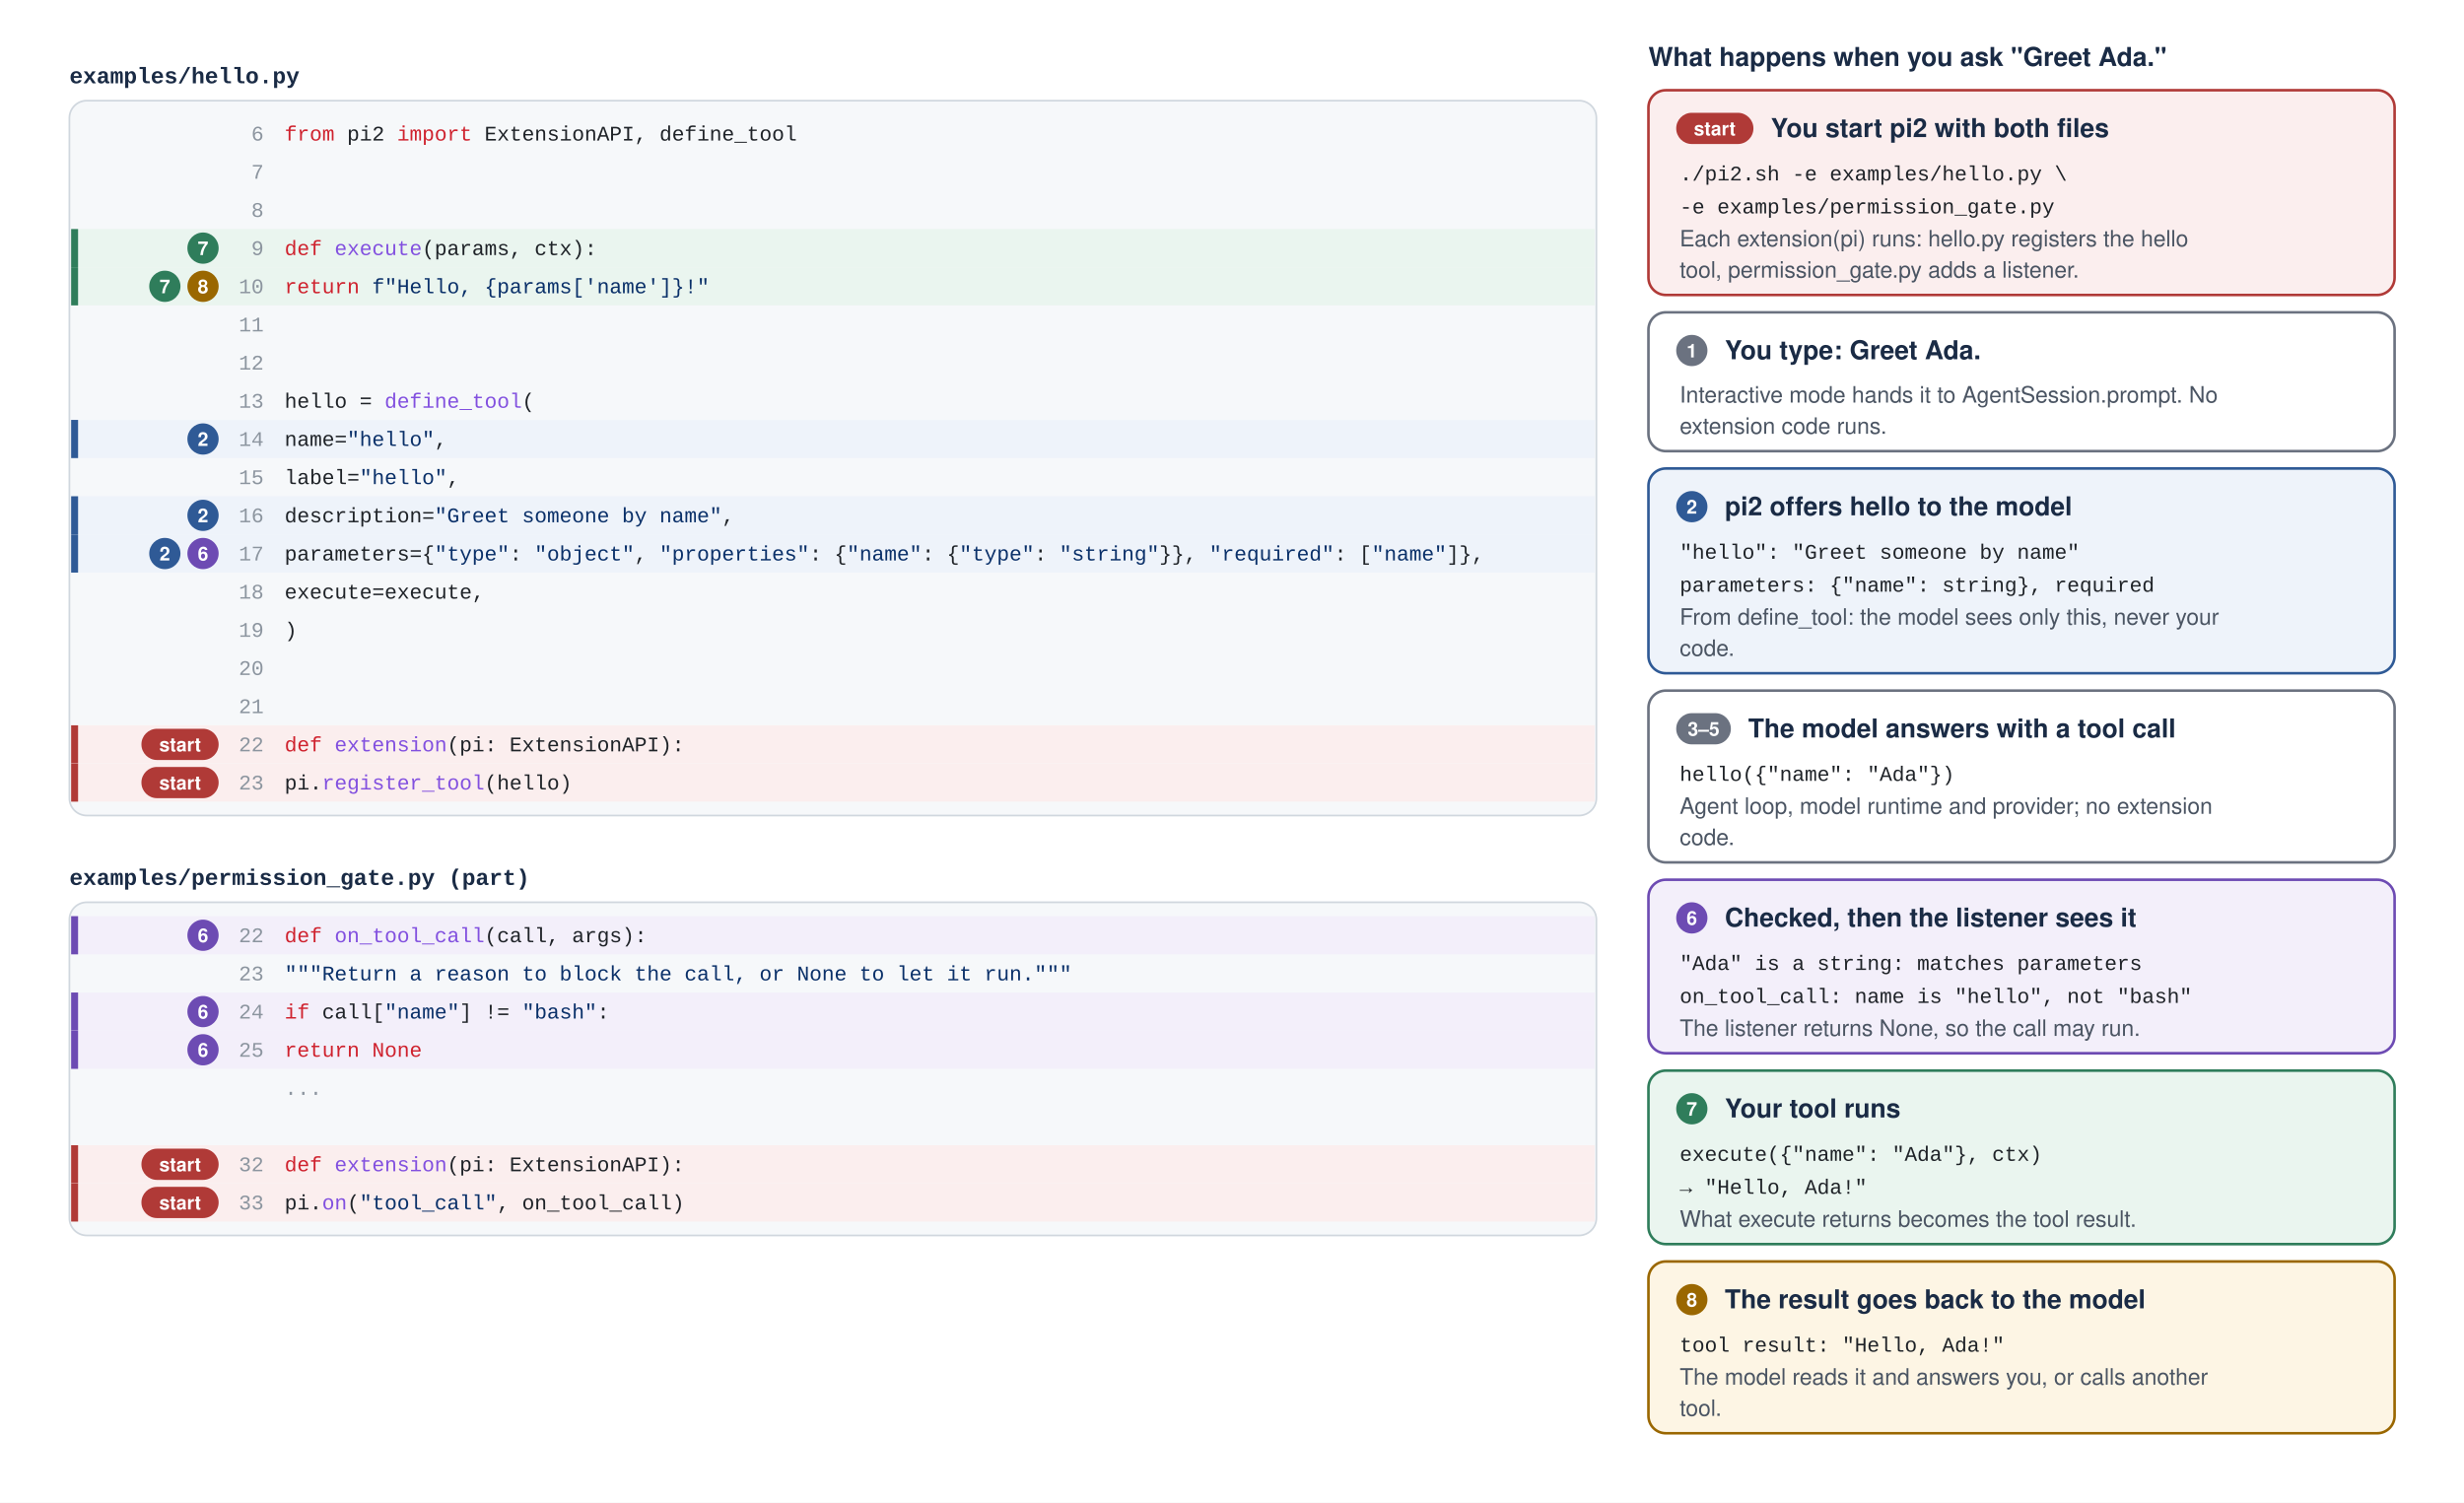
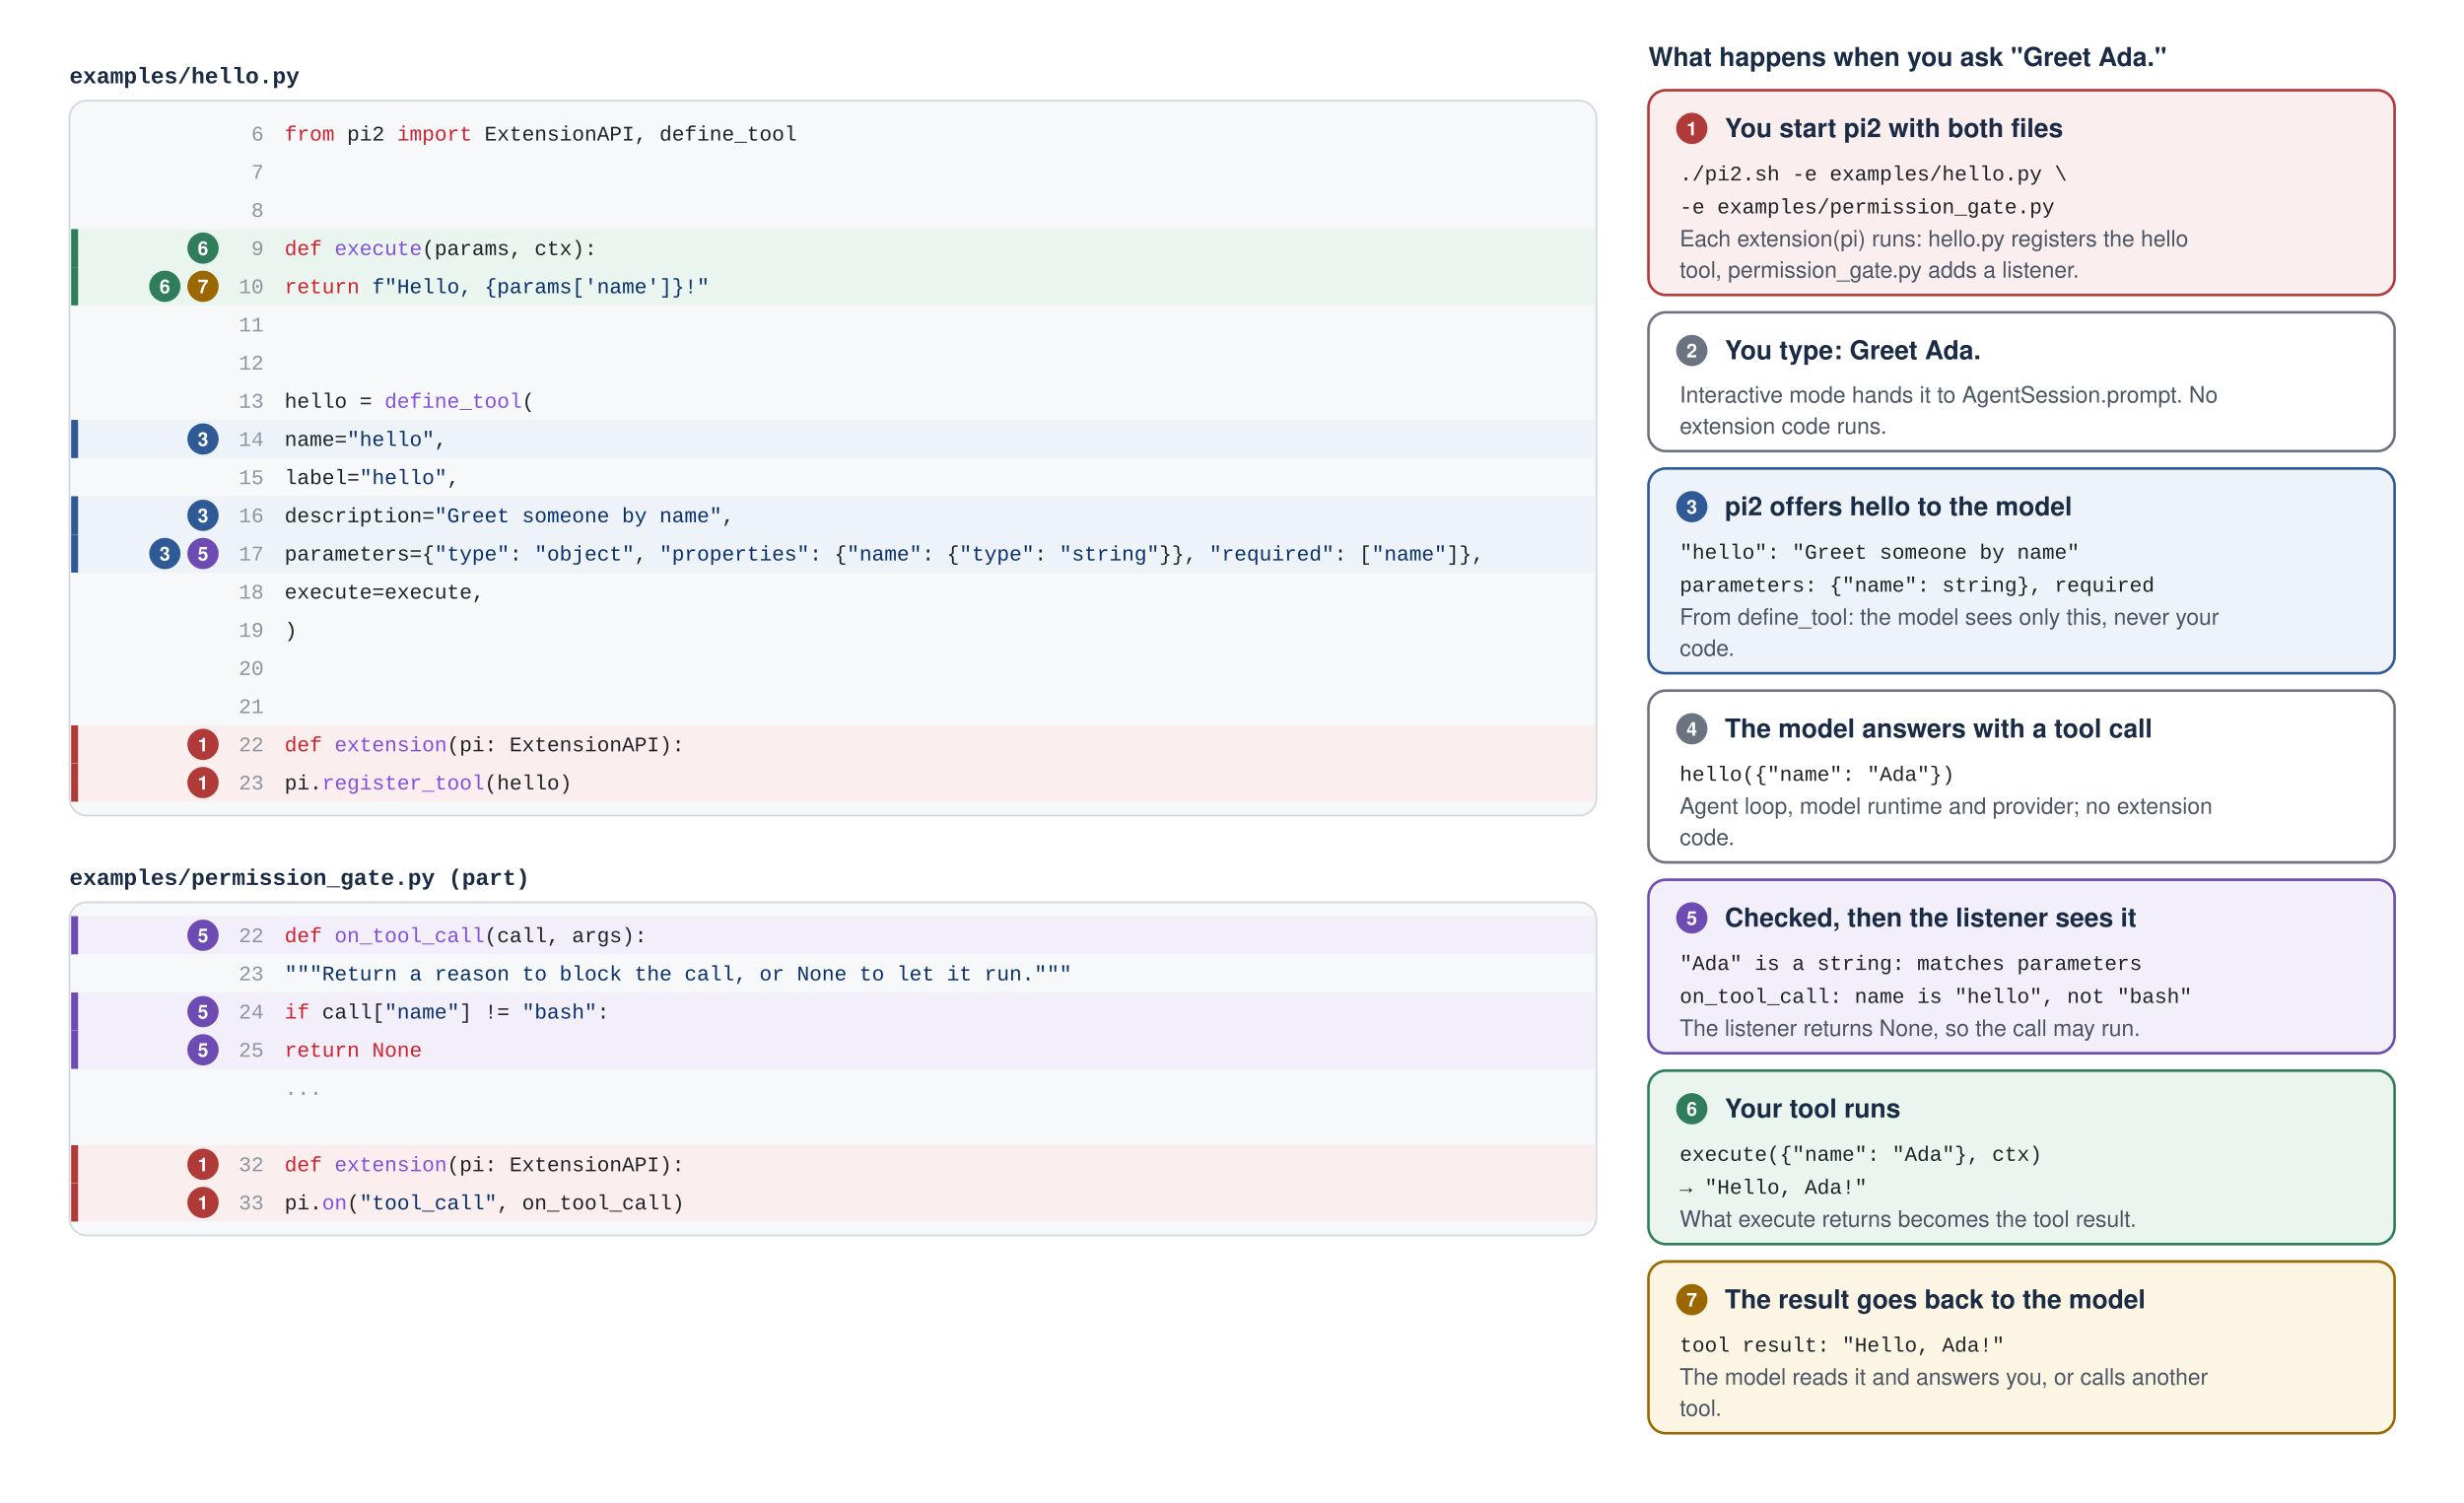
<svg xmlns="http://www.w3.org/2000/svg" width="1420" height="866" viewBox="0 0 1420 866" font-family="-apple-system, 'Segoe UI', Helvetica, Arial, sans-serif" font-size="14">
  <rect width="100%" height="100%" fill="#ffffff" />
  <text x="40" y="48" fill="#1a2b45" font-family="ui-monospace, SFMono-Regular, Menlo, Consolas, 'Liberation Mono', monospace" font-size="13" font-weight="700">examples/hello.py</text>
  <rect x="40" y="58" width="880" height="412" rx="10" fill="#f6f8fa" stroke="#d0d7de" />
  <text x="152" y="81" text-anchor="end" fill="#8c959f" font-family="ui-monospace, SFMono-Regular, Menlo, Consolas, 'Liberation Mono', monospace" font-size="12">6</text>
  <text x="164" y="81" fill="#1f2328" font-family="ui-monospace, SFMono-Regular, Menlo, Consolas, 'Liberation Mono', monospace" font-size="12">
    <tspan fill="#cf222e">from</tspan> pi2 <tspan fill="#cf222e">import</tspan> ExtensionAPI, define_tool</text>
  <text x="152" y="103" text-anchor="end" fill="#8c959f" font-family="ui-monospace, SFMono-Regular, Menlo, Consolas, 'Liberation Mono', monospace" font-size="12">7</text>
  <text x="164" y="103" fill="#1f2328" font-family="ui-monospace, SFMono-Regular, Menlo, Consolas, 'Liberation Mono', monospace" font-size="12" />
  <text x="152" y="125" text-anchor="end" fill="#8c959f" font-family="ui-monospace, SFMono-Regular, Menlo, Consolas, 'Liberation Mono', monospace" font-size="12">8</text>
  <text x="164" y="125" fill="#1f2328" font-family="ui-monospace, SFMono-Regular, Menlo, Consolas, 'Liberation Mono', monospace" font-size="12" />
  <rect x="41" y="132" width="878" height="22" fill="#eaf5ef" />
  <rect x="41" y="132" width="4" height="22" fill="#2f7d5b" />
  <rect x="108.0" y="134.0" width="18.0" height="18" rx="9" fill="#2f7d5b" />
-   <text x="117.0" y="147.0" text-anchor="middle" fill="#fff" font-family="-apple-system, 'Segoe UI', Helvetica, Arial, sans-serif" font-size="11" font-weight="700">7</text>
+   <text x="117.0" y="147.0" text-anchor="middle" fill="#fff" font-family="-apple-system, 'Segoe UI', Helvetica, Arial, sans-serif" font-size="11" font-weight="700">6</text>
  <text x="152" y="147" text-anchor="end" fill="#8c959f" font-family="ui-monospace, SFMono-Regular, Menlo, Consolas, 'Liberation Mono', monospace" font-size="12">9</text>
  <text x="164" y="147" fill="#1f2328" font-family="ui-monospace, SFMono-Regular, Menlo, Consolas, 'Liberation Mono', monospace" font-size="12">
    <tspan fill="#cf222e">def</tspan>
    <tspan fill="#8250df">execute</tspan>(params, ctx):</text>
  <rect x="41" y="154" width="878" height="22" fill="#eaf5ef" />
  <rect x="41" y="154" width="4" height="22" fill="#2f7d5b" />
  <rect x="108.0" y="156.0" width="18.0" height="18" rx="9" fill="#9a6700" />
-   <text x="117.0" y="169.0" text-anchor="middle" fill="#fff" font-family="-apple-system, 'Segoe UI', Helvetica, Arial, sans-serif" font-size="11" font-weight="700">8</text>
+   <text x="117.0" y="169.0" text-anchor="middle" fill="#fff" font-family="-apple-system, 'Segoe UI', Helvetica, Arial, sans-serif" font-size="11" font-weight="700">7</text>
  <rect x="86.0" y="156.0" width="18.0" height="18" rx="9" fill="#2f7d5b" />
-   <text x="95.0" y="169.0" text-anchor="middle" fill="#fff" font-family="-apple-system, 'Segoe UI', Helvetica, Arial, sans-serif" font-size="11" font-weight="700">7</text>
+   <text x="95.0" y="169.0" text-anchor="middle" fill="#fff" font-family="-apple-system, 'Segoe UI', Helvetica, Arial, sans-serif" font-size="11" font-weight="700">6</text>
  <text x="152" y="169" text-anchor="end" fill="#8c959f" font-family="ui-monospace, SFMono-Regular, Menlo, Consolas, 'Liberation Mono', monospace" font-size="12">10</text>
  <text x="164" y="169" fill="#1f2328" font-family="ui-monospace, SFMono-Regular, Menlo, Consolas, 'Liberation Mono', monospace" font-size="12">
    <tspan fill="#cf222e">return</tspan>
    <tspan fill="#0a3069">f"Hello, {params['name']}!"</tspan>
  </text>
  <text x="152" y="191" text-anchor="end" fill="#8c959f" font-family="ui-monospace, SFMono-Regular, Menlo, Consolas, 'Liberation Mono', monospace" font-size="12">11</text>
  <text x="164" y="191" fill="#1f2328" font-family="ui-monospace, SFMono-Regular, Menlo, Consolas, 'Liberation Mono', monospace" font-size="12" />
  <text x="152" y="213" text-anchor="end" fill="#8c959f" font-family="ui-monospace, SFMono-Regular, Menlo, Consolas, 'Liberation Mono', monospace" font-size="12">12</text>
  <text x="164" y="213" fill="#1f2328" font-family="ui-monospace, SFMono-Regular, Menlo, Consolas, 'Liberation Mono', monospace" font-size="12" />
  <text x="152" y="235" text-anchor="end" fill="#8c959f" font-family="ui-monospace, SFMono-Regular, Menlo, Consolas, 'Liberation Mono', monospace" font-size="12">13</text>
  <text x="164" y="235" fill="#1f2328" font-family="ui-monospace, SFMono-Regular, Menlo, Consolas, 'Liberation Mono', monospace" font-size="12">hello = <tspan fill="#8250df">define_tool</tspan>(</text>
  <rect x="41" y="242" width="878" height="22" fill="#eef3fa" />
  <rect x="41" y="242" width="4" height="22" fill="#2f5a96" />
  <rect x="108.0" y="244.0" width="18.0" height="18" rx="9" fill="#2f5a96" />
-   <text x="117.0" y="257.0" text-anchor="middle" fill="#fff" font-family="-apple-system, 'Segoe UI', Helvetica, Arial, sans-serif" font-size="11" font-weight="700">2</text>
+   <text x="117.0" y="257.0" text-anchor="middle" fill="#fff" font-family="-apple-system, 'Segoe UI', Helvetica, Arial, sans-serif" font-size="11" font-weight="700">3</text>
  <text x="152" y="257" text-anchor="end" fill="#8c959f" font-family="ui-monospace, SFMono-Regular, Menlo, Consolas, 'Liberation Mono', monospace" font-size="12">14</text>
  <text x="164" y="257" fill="#1f2328" font-family="ui-monospace, SFMono-Regular, Menlo, Consolas, 'Liberation Mono', monospace" font-size="12">    name=<tspan fill="#0a3069">"hello"</tspan>,</text>
  <text x="152" y="279" text-anchor="end" fill="#8c959f" font-family="ui-monospace, SFMono-Regular, Menlo, Consolas, 'Liberation Mono', monospace" font-size="12">15</text>
  <text x="164" y="279" fill="#1f2328" font-family="ui-monospace, SFMono-Regular, Menlo, Consolas, 'Liberation Mono', monospace" font-size="12">    label=<tspan fill="#0a3069">"hello"</tspan>,</text>
  <rect x="41" y="286" width="878" height="22" fill="#eef3fa" />
  <rect x="41" y="286" width="4" height="22" fill="#2f5a96" />
  <rect x="108.0" y="288.0" width="18.0" height="18" rx="9" fill="#2f5a96" />
-   <text x="117.0" y="301.0" text-anchor="middle" fill="#fff" font-family="-apple-system, 'Segoe UI', Helvetica, Arial, sans-serif" font-size="11" font-weight="700">2</text>
+   <text x="117.0" y="301.0" text-anchor="middle" fill="#fff" font-family="-apple-system, 'Segoe UI', Helvetica, Arial, sans-serif" font-size="11" font-weight="700">3</text>
  <text x="152" y="301" text-anchor="end" fill="#8c959f" font-family="ui-monospace, SFMono-Regular, Menlo, Consolas, 'Liberation Mono', monospace" font-size="12">16</text>
  <text x="164" y="301" fill="#1f2328" font-family="ui-monospace, SFMono-Regular, Menlo, Consolas, 'Liberation Mono', monospace" font-size="12">    description=<tspan fill="#0a3069">"Greet someone by name"</tspan>,</text>
  <rect x="41" y="308" width="878" height="22" fill="#eef3fa" />
  <rect x="41" y="308" width="4" height="22" fill="#2f5a96" />
  <rect x="108.0" y="310.0" width="18.0" height="18" rx="9" fill="#6d4bb3" />
-   <text x="117.0" y="323.0" text-anchor="middle" fill="#fff" font-family="-apple-system, 'Segoe UI', Helvetica, Arial, sans-serif" font-size="11" font-weight="700">6</text>
+   <text x="117.0" y="323.0" text-anchor="middle" fill="#fff" font-family="-apple-system, 'Segoe UI', Helvetica, Arial, sans-serif" font-size="11" font-weight="700">5</text>
  <rect x="86.0" y="310.0" width="18.0" height="18" rx="9" fill="#2f5a96" />
-   <text x="95.0" y="323.0" text-anchor="middle" fill="#fff" font-family="-apple-system, 'Segoe UI', Helvetica, Arial, sans-serif" font-size="11" font-weight="700">2</text>
+   <text x="95.0" y="323.0" text-anchor="middle" fill="#fff" font-family="-apple-system, 'Segoe UI', Helvetica, Arial, sans-serif" font-size="11" font-weight="700">3</text>
  <text x="152" y="323" text-anchor="end" fill="#8c959f" font-family="ui-monospace, SFMono-Regular, Menlo, Consolas, 'Liberation Mono', monospace" font-size="12">17</text>
  <text x="164" y="323" fill="#1f2328" font-family="ui-monospace, SFMono-Regular, Menlo, Consolas, 'Liberation Mono', monospace" font-size="12">    parameters={<tspan fill="#0a3069">"type"</tspan>: <tspan fill="#0a3069">"object"</tspan>, <tspan fill="#0a3069">"properties"</tspan>: {<tspan fill="#0a3069">"name"</tspan>: {<tspan fill="#0a3069">"type"</tspan>: <tspan fill="#0a3069">"string"</tspan>}}, <tspan fill="#0a3069">"required"</tspan>: [<tspan fill="#0a3069">"name"</tspan>]},</text>
  <text x="152" y="345" text-anchor="end" fill="#8c959f" font-family="ui-monospace, SFMono-Regular, Menlo, Consolas, 'Liberation Mono', monospace" font-size="12">18</text>
  <text x="164" y="345" fill="#1f2328" font-family="ui-monospace, SFMono-Regular, Menlo, Consolas, 'Liberation Mono', monospace" font-size="12">    execute=execute,</text>
  <text x="152" y="367" text-anchor="end" fill="#8c959f" font-family="ui-monospace, SFMono-Regular, Menlo, Consolas, 'Liberation Mono', monospace" font-size="12">19</text>
  <text x="164" y="367" fill="#1f2328" font-family="ui-monospace, SFMono-Regular, Menlo, Consolas, 'Liberation Mono', monospace" font-size="12">)</text>
  <text x="152" y="389" text-anchor="end" fill="#8c959f" font-family="ui-monospace, SFMono-Regular, Menlo, Consolas, 'Liberation Mono', monospace" font-size="12">20</text>
  <text x="164" y="389" fill="#1f2328" font-family="ui-monospace, SFMono-Regular, Menlo, Consolas, 'Liberation Mono', monospace" font-size="12" />
  <text x="152" y="411" text-anchor="end" fill="#8c959f" font-family="ui-monospace, SFMono-Regular, Menlo, Consolas, 'Liberation Mono', monospace" font-size="12">21</text>
  <text x="164" y="411" fill="#1f2328" font-family="ui-monospace, SFMono-Regular, Menlo, Consolas, 'Liberation Mono', monospace" font-size="12" />
  <rect x="41" y="418" width="878" height="22" fill="#fbeeee" />
  <rect x="41" y="418" width="4" height="22" fill="#b03a37" />
-   <rect x="81.5" y="420.0" width="44.5" height="18" rx="9" fill="#b03a37" />
-   <text x="103.8" y="433.0" text-anchor="middle" fill="#fff" font-family="-apple-system, 'Segoe UI', Helvetica, Arial, sans-serif" font-size="11" font-weight="700">start</text>
+   <rect x="108.0" y="420.0" width="18.0" height="18" rx="9" fill="#b03a37" />
+   <text x="117.0" y="433.0" text-anchor="middle" fill="#fff" font-family="-apple-system, 'Segoe UI', Helvetica, Arial, sans-serif" font-size="11" font-weight="700">1</text>
  <text x="152" y="433" text-anchor="end" fill="#8c959f" font-family="ui-monospace, SFMono-Regular, Menlo, Consolas, 'Liberation Mono', monospace" font-size="12">22</text>
  <text x="164" y="433" fill="#1f2328" font-family="ui-monospace, SFMono-Regular, Menlo, Consolas, 'Liberation Mono', monospace" font-size="12">
    <tspan fill="#cf222e">def</tspan>
    <tspan fill="#8250df">extension</tspan>(pi: ExtensionAPI):</text>
  <rect x="41" y="440" width="878" height="22" fill="#fbeeee" />
  <rect x="41" y="440" width="4" height="22" fill="#b03a37" />
-   <rect x="81.5" y="442.0" width="44.5" height="18" rx="9" fill="#b03a37" />
-   <text x="103.8" y="455.0" text-anchor="middle" fill="#fff" font-family="-apple-system, 'Segoe UI', Helvetica, Arial, sans-serif" font-size="11" font-weight="700">start</text>
+   <rect x="108.0" y="442.0" width="18.0" height="18" rx="9" fill="#b03a37" />
+   <text x="117.0" y="455.0" text-anchor="middle" fill="#fff" font-family="-apple-system, 'Segoe UI', Helvetica, Arial, sans-serif" font-size="11" font-weight="700">1</text>
  <text x="152" y="455" text-anchor="end" fill="#8c959f" font-family="ui-monospace, SFMono-Regular, Menlo, Consolas, 'Liberation Mono', monospace" font-size="12">23</text>
  <text x="164" y="455" fill="#1f2328" font-family="ui-monospace, SFMono-Regular, Menlo, Consolas, 'Liberation Mono', monospace" font-size="12">    pi.<tspan fill="#8250df">register_tool</tspan>(hello)</text>
  <text x="40" y="510" fill="#1a2b45" font-family="ui-monospace, SFMono-Regular, Menlo, Consolas, 'Liberation Mono', monospace" font-size="13" font-weight="700">examples/permission_gate.py (part)</text>
  <rect x="40" y="520" width="880" height="192" rx="10" fill="#f6f8fa" stroke="#d0d7de" />
  <rect x="41" y="528" width="878" height="22" fill="#f3effa" />
  <rect x="41" y="528" width="4" height="22" fill="#6d4bb3" />
  <rect x="108.0" y="530.0" width="18.0" height="18" rx="9" fill="#6d4bb3" />
-   <text x="117.0" y="543.0" text-anchor="middle" fill="#fff" font-family="-apple-system, 'Segoe UI', Helvetica, Arial, sans-serif" font-size="11" font-weight="700">6</text>
+   <text x="117.0" y="543.0" text-anchor="middle" fill="#fff" font-family="-apple-system, 'Segoe UI', Helvetica, Arial, sans-serif" font-size="11" font-weight="700">5</text>
  <text x="152" y="543" text-anchor="end" fill="#8c959f" font-family="ui-monospace, SFMono-Regular, Menlo, Consolas, 'Liberation Mono', monospace" font-size="12">22</text>
  <text x="164" y="543" fill="#1f2328" font-family="ui-monospace, SFMono-Regular, Menlo, Consolas, 'Liberation Mono', monospace" font-size="12">
    <tspan fill="#cf222e">def</tspan>
    <tspan fill="#8250df">on_tool_call</tspan>(call, args):</text>
  <text x="152" y="565" text-anchor="end" fill="#8c959f" font-family="ui-monospace, SFMono-Regular, Menlo, Consolas, 'Liberation Mono', monospace" font-size="12">23</text>
  <text x="164" y="565" fill="#1f2328" font-family="ui-monospace, SFMono-Regular, Menlo, Consolas, 'Liberation Mono', monospace" font-size="12">
    <tspan fill="#0a3069">"""Return a reason to block the call, or None to let it run."""</tspan>
  </text>
  <rect x="41" y="572" width="878" height="22" fill="#f3effa" />
  <rect x="41" y="572" width="4" height="22" fill="#6d4bb3" />
  <rect x="108.0" y="574.0" width="18.0" height="18" rx="9" fill="#6d4bb3" />
-   <text x="117.0" y="587.0" text-anchor="middle" fill="#fff" font-family="-apple-system, 'Segoe UI', Helvetica, Arial, sans-serif" font-size="11" font-weight="700">6</text>
+   <text x="117.0" y="587.0" text-anchor="middle" fill="#fff" font-family="-apple-system, 'Segoe UI', Helvetica, Arial, sans-serif" font-size="11" font-weight="700">5</text>
  <text x="152" y="587" text-anchor="end" fill="#8c959f" font-family="ui-monospace, SFMono-Regular, Menlo, Consolas, 'Liberation Mono', monospace" font-size="12">24</text>
  <text x="164" y="587" fill="#1f2328" font-family="ui-monospace, SFMono-Regular, Menlo, Consolas, 'Liberation Mono', monospace" font-size="12">
    <tspan fill="#cf222e">if</tspan> call[<tspan fill="#0a3069">"name"</tspan>] != <tspan fill="#0a3069">"bash"</tspan>:</text>
  <rect x="41" y="594" width="878" height="22" fill="#f3effa" />
  <rect x="41" y="594" width="4" height="22" fill="#6d4bb3" />
  <rect x="108.0" y="596.0" width="18.0" height="18" rx="9" fill="#6d4bb3" />
-   <text x="117.0" y="609.0" text-anchor="middle" fill="#fff" font-family="-apple-system, 'Segoe UI', Helvetica, Arial, sans-serif" font-size="11" font-weight="700">6</text>
+   <text x="117.0" y="609.0" text-anchor="middle" fill="#fff" font-family="-apple-system, 'Segoe UI', Helvetica, Arial, sans-serif" font-size="11" font-weight="700">5</text>
  <text x="152" y="609" text-anchor="end" fill="#8c959f" font-family="ui-monospace, SFMono-Regular, Menlo, Consolas, 'Liberation Mono', monospace" font-size="12">25</text>
  <text x="164" y="609" fill="#1f2328" font-family="ui-monospace, SFMono-Regular, Menlo, Consolas, 'Liberation Mono', monospace" font-size="12">
    <tspan fill="#cf222e">return</tspan>
    <tspan fill="#cf222e">None</tspan>
  </text>
  <text x="164" y="631" fill="#8c959f" font-family="ui-monospace, SFMono-Regular, Menlo, Consolas, 'Liberation Mono', monospace" font-size="12">    ...</text>
  <text x="164" y="653" fill="#8c959f" font-family="ui-monospace, SFMono-Regular, Menlo, Consolas, 'Liberation Mono', monospace" font-size="12" />
  <rect x="41" y="660" width="878" height="22" fill="#fbeeee" />
  <rect x="41" y="660" width="4" height="22" fill="#b03a37" />
-   <rect x="81.5" y="662.0" width="44.5" height="18" rx="9" fill="#b03a37" />
-   <text x="103.8" y="675.0" text-anchor="middle" fill="#fff" font-family="-apple-system, 'Segoe UI', Helvetica, Arial, sans-serif" font-size="11" font-weight="700">start</text>
+   <rect x="108.0" y="662.0" width="18.0" height="18" rx="9" fill="#b03a37" />
+   <text x="117.0" y="675.0" text-anchor="middle" fill="#fff" font-family="-apple-system, 'Segoe UI', Helvetica, Arial, sans-serif" font-size="11" font-weight="700">1</text>
  <text x="152" y="675" text-anchor="end" fill="#8c959f" font-family="ui-monospace, SFMono-Regular, Menlo, Consolas, 'Liberation Mono', monospace" font-size="12">32</text>
  <text x="164" y="675" fill="#1f2328" font-family="ui-monospace, SFMono-Regular, Menlo, Consolas, 'Liberation Mono', monospace" font-size="12">
    <tspan fill="#cf222e">def</tspan>
    <tspan fill="#8250df">extension</tspan>(pi: ExtensionAPI):</text>
  <rect x="41" y="682" width="878" height="22" fill="#fbeeee" />
  <rect x="41" y="682" width="4" height="22" fill="#b03a37" />
-   <rect x="81.5" y="684.0" width="44.5" height="18" rx="9" fill="#b03a37" />
-   <text x="103.8" y="697.0" text-anchor="middle" fill="#fff" font-family="-apple-system, 'Segoe UI', Helvetica, Arial, sans-serif" font-size="11" font-weight="700">start</text>
+   <rect x="108.0" y="684.0" width="18.0" height="18" rx="9" fill="#b03a37" />
+   <text x="117.0" y="697.0" text-anchor="middle" fill="#fff" font-family="-apple-system, 'Segoe UI', Helvetica, Arial, sans-serif" font-size="11" font-weight="700">1</text>
  <text x="152" y="697" text-anchor="end" fill="#8c959f" font-family="ui-monospace, SFMono-Regular, Menlo, Consolas, 'Liberation Mono', monospace" font-size="12">33</text>
  <text x="164" y="697" fill="#1f2328" font-family="ui-monospace, SFMono-Regular, Menlo, Consolas, 'Liberation Mono', monospace" font-size="12">    pi.<tspan fill="#8250df">on</tspan>(<tspan fill="#0a3069">"tool_call"</tspan>, on_tool_call)</text>
  <text x="950" y="38" fill="#1a2b45" font-family="-apple-system, 'Segoe UI', Helvetica, Arial, sans-serif" font-size="15" font-weight="700">What happens when you ask "Greet Ada."</text>
  <rect x="950" y="52" width="430" height="118" rx="10" fill="#fbeeee" stroke="#b03a37" stroke-width="1.5" />
-   <rect x="966.0" y="65" width="44.5" height="18" rx="9" fill="#b03a37" />
-   <text x="988.2" y="78" text-anchor="middle" fill="#fff" font-family="-apple-system, 'Segoe UI', Helvetica, Arial, sans-serif" font-size="11" font-weight="700">start</text>
-   <text x="1020.5" y="79" fill="#1a2b45" font-family="-apple-system, 'Segoe UI', Helvetica, Arial, sans-serif" font-size="15" font-weight="700">You start pi2 with both files</text>
+   <rect x="966.0" y="65" width="18.0" height="18" rx="9" fill="#b03a37" />
+   <text x="975.0" y="78" text-anchor="middle" fill="#fff" font-family="-apple-system, 'Segoe UI', Helvetica, Arial, sans-serif" font-size="11" font-weight="700">1</text>
+   <text x="994" y="79" fill="#1a2b45" font-family="-apple-system, 'Segoe UI', Helvetica, Arial, sans-serif" font-size="15" font-weight="700">You start pi2 with both files</text>
  <text x="968" y="104" fill="#1f2328" font-family="ui-monospace, SFMono-Regular, Menlo, Consolas, 'Liberation Mono', monospace" font-size="12">./pi2.sh -e examples/hello.py \</text>
  <text x="968" y="123" fill="#1f2328" font-family="ui-monospace, SFMono-Regular, Menlo, Consolas, 'Liberation Mono', monospace" font-size="12">  -e examples/permission_gate.py</text>
  <text x="968" y="142" fill="#4b5563" font-family="-apple-system, 'Segoe UI', Helvetica, Arial, sans-serif" font-size="13">Each extension(pi) runs: hello.py registers the hello</text>
  <text x="968" y="160" fill="#4b5563" font-family="-apple-system, 'Segoe UI', Helvetica, Arial, sans-serif" font-size="13">tool, permission_gate.py adds a listener.</text>
  <rect x="950" y="180" width="430" height="80" rx="10" fill="#ffffff" stroke="#6b7280" stroke-width="1.5" />
  <rect x="966.0" y="193" width="18.0" height="18" rx="9" fill="#6b7280" />
-   <text x="975.0" y="206" text-anchor="middle" fill="#fff" font-family="-apple-system, 'Segoe UI', Helvetica, Arial, sans-serif" font-size="11" font-weight="700">1</text>
+   <text x="975.0" y="206" text-anchor="middle" fill="#fff" font-family="-apple-system, 'Segoe UI', Helvetica, Arial, sans-serif" font-size="11" font-weight="700">2</text>
  <text x="994" y="207" fill="#1a2b45" font-family="-apple-system, 'Segoe UI', Helvetica, Arial, sans-serif" font-size="15" font-weight="700">You type: Greet Ada.</text>
  <text x="968" y="232" fill="#4b5563" font-family="-apple-system, 'Segoe UI', Helvetica, Arial, sans-serif" font-size="13">Interactive mode hands it to AgentSession.prompt. No</text>
  <text x="968" y="250" fill="#4b5563" font-family="-apple-system, 'Segoe UI', Helvetica, Arial, sans-serif" font-size="13">extension code runs.</text>
  <rect x="950" y="270" width="430" height="118" rx="10" fill="#eef3fa" stroke="#2f5a96" stroke-width="1.5" />
  <rect x="966.0" y="283" width="18.0" height="18" rx="9" fill="#2f5a96" />
-   <text x="975.0" y="296" text-anchor="middle" fill="#fff" font-family="-apple-system, 'Segoe UI', Helvetica, Arial, sans-serif" font-size="11" font-weight="700">2</text>
+   <text x="975.0" y="296" text-anchor="middle" fill="#fff" font-family="-apple-system, 'Segoe UI', Helvetica, Arial, sans-serif" font-size="11" font-weight="700">3</text>
  <text x="994" y="297" fill="#1a2b45" font-family="-apple-system, 'Segoe UI', Helvetica, Arial, sans-serif" font-size="15" font-weight="700">pi2 offers hello to the model</text>
  <text x="968" y="322" fill="#1f2328" font-family="ui-monospace, SFMono-Regular, Menlo, Consolas, 'Liberation Mono', monospace" font-size="12">"hello": "Greet someone by name"</text>
  <text x="968" y="341" fill="#1f2328" font-family="ui-monospace, SFMono-Regular, Menlo, Consolas, 'Liberation Mono', monospace" font-size="12">parameters: {"name": string}, required</text>
  <text x="968" y="360" fill="#4b5563" font-family="-apple-system, 'Segoe UI', Helvetica, Arial, sans-serif" font-size="13">From define_tool: the model sees only this, never your</text>
  <text x="968" y="378" fill="#4b5563" font-family="-apple-system, 'Segoe UI', Helvetica, Arial, sans-serif" font-size="13">code.</text>
  <rect x="950" y="398" width="430" height="99" rx="10" fill="#ffffff" stroke="#6b7280" stroke-width="1.5" />
-   <rect x="966.0" y="411" width="31.5" height="18" rx="9" fill="#6b7280" />
-   <text x="981.8" y="424" text-anchor="middle" fill="#fff" font-family="-apple-system, 'Segoe UI', Helvetica, Arial, sans-serif" font-size="11" font-weight="700">3–5</text>
-   <text x="1007.5" y="425" fill="#1a2b45" font-family="-apple-system, 'Segoe UI', Helvetica, Arial, sans-serif" font-size="15" font-weight="700">The model answers with a tool call</text>
+   <rect x="966.0" y="411" width="18.0" height="18" rx="9" fill="#6b7280" />
+   <text x="975.0" y="424" text-anchor="middle" fill="#fff" font-family="-apple-system, 'Segoe UI', Helvetica, Arial, sans-serif" font-size="11" font-weight="700">4</text>
+   <text x="994" y="425" fill="#1a2b45" font-family="-apple-system, 'Segoe UI', Helvetica, Arial, sans-serif" font-size="15" font-weight="700">The model answers with a tool call</text>
  <text x="968" y="450" fill="#1f2328" font-family="ui-monospace, SFMono-Regular, Menlo, Consolas, 'Liberation Mono', monospace" font-size="12">hello({"name": "Ada"})</text>
  <text x="968" y="469" fill="#4b5563" font-family="-apple-system, 'Segoe UI', Helvetica, Arial, sans-serif" font-size="13">Agent loop, model runtime and provider; no extension</text>
  <text x="968" y="487" fill="#4b5563" font-family="-apple-system, 'Segoe UI', Helvetica, Arial, sans-serif" font-size="13">code.</text>
  <rect x="950" y="507" width="430" height="100" rx="10" fill="#f3effa" stroke="#6d4bb3" stroke-width="1.5" />
  <rect x="966.0" y="520" width="18.0" height="18" rx="9" fill="#6d4bb3" />
-   <text x="975.0" y="533" text-anchor="middle" fill="#fff" font-family="-apple-system, 'Segoe UI', Helvetica, Arial, sans-serif" font-size="11" font-weight="700">6</text>
+   <text x="975.0" y="533" text-anchor="middle" fill="#fff" font-family="-apple-system, 'Segoe UI', Helvetica, Arial, sans-serif" font-size="11" font-weight="700">5</text>
  <text x="994" y="534" fill="#1a2b45" font-family="-apple-system, 'Segoe UI', Helvetica, Arial, sans-serif" font-size="15" font-weight="700">Checked, then the listener sees it</text>
  <text x="968" y="559" fill="#1f2328" font-family="ui-monospace, SFMono-Regular, Menlo, Consolas, 'Liberation Mono', monospace" font-size="12">"Ada" is a string: matches parameters</text>
  <text x="968" y="578" fill="#1f2328" font-family="ui-monospace, SFMono-Regular, Menlo, Consolas, 'Liberation Mono', monospace" font-size="12">on_tool_call: name is "hello", not "bash"</text>
  <text x="968" y="597" fill="#4b5563" font-family="-apple-system, 'Segoe UI', Helvetica, Arial, sans-serif" font-size="13">The listener returns None, so the call may run.</text>
  <rect x="950" y="617" width="430" height="100" rx="10" fill="#eaf5ef" stroke="#2f7d5b" stroke-width="1.5" />
  <rect x="966.0" y="630" width="18.0" height="18" rx="9" fill="#2f7d5b" />
-   <text x="975.0" y="643" text-anchor="middle" fill="#fff" font-family="-apple-system, 'Segoe UI', Helvetica, Arial, sans-serif" font-size="11" font-weight="700">7</text>
+   <text x="975.0" y="643" text-anchor="middle" fill="#fff" font-family="-apple-system, 'Segoe UI', Helvetica, Arial, sans-serif" font-size="11" font-weight="700">6</text>
  <text x="994" y="644" fill="#1a2b45" font-family="-apple-system, 'Segoe UI', Helvetica, Arial, sans-serif" font-size="15" font-weight="700">Your tool runs</text>
  <text x="968" y="669" fill="#1f2328" font-family="ui-monospace, SFMono-Regular, Menlo, Consolas, 'Liberation Mono', monospace" font-size="12">execute({"name": "Ada"}, ctx)</text>
  <text x="968" y="688" fill="#1f2328" font-family="ui-monospace, SFMono-Regular, Menlo, Consolas, 'Liberation Mono', monospace" font-size="12">→ "Hello, Ada!"</text>
  <text x="968" y="707" fill="#4b5563" font-family="-apple-system, 'Segoe UI', Helvetica, Arial, sans-serif" font-size="13">What execute returns becomes the tool result.</text>
  <rect x="950" y="727" width="430" height="99" rx="10" fill="#fdf5e4" stroke="#9a6700" stroke-width="1.5" />
  <rect x="966.0" y="740" width="18.0" height="18" rx="9" fill="#9a6700" />
-   <text x="975.0" y="753" text-anchor="middle" fill="#fff" font-family="-apple-system, 'Segoe UI', Helvetica, Arial, sans-serif" font-size="11" font-weight="700">8</text>
+   <text x="975.0" y="753" text-anchor="middle" fill="#fff" font-family="-apple-system, 'Segoe UI', Helvetica, Arial, sans-serif" font-size="11" font-weight="700">7</text>
  <text x="994" y="754" fill="#1a2b45" font-family="-apple-system, 'Segoe UI', Helvetica, Arial, sans-serif" font-size="15" font-weight="700">The result goes back to the model</text>
  <text x="968" y="779" fill="#1f2328" font-family="ui-monospace, SFMono-Regular, Menlo, Consolas, 'Liberation Mono', monospace" font-size="12">tool result: "Hello, Ada!"</text>
  <text x="968" y="798" fill="#4b5563" font-family="-apple-system, 'Segoe UI', Helvetica, Arial, sans-serif" font-size="13">The model reads it and answers you, or calls another</text>
  <text x="968" y="816" fill="#4b5563" font-family="-apple-system, 'Segoe UI', Helvetica, Arial, sans-serif" font-size="13">tool.</text>
</svg>
